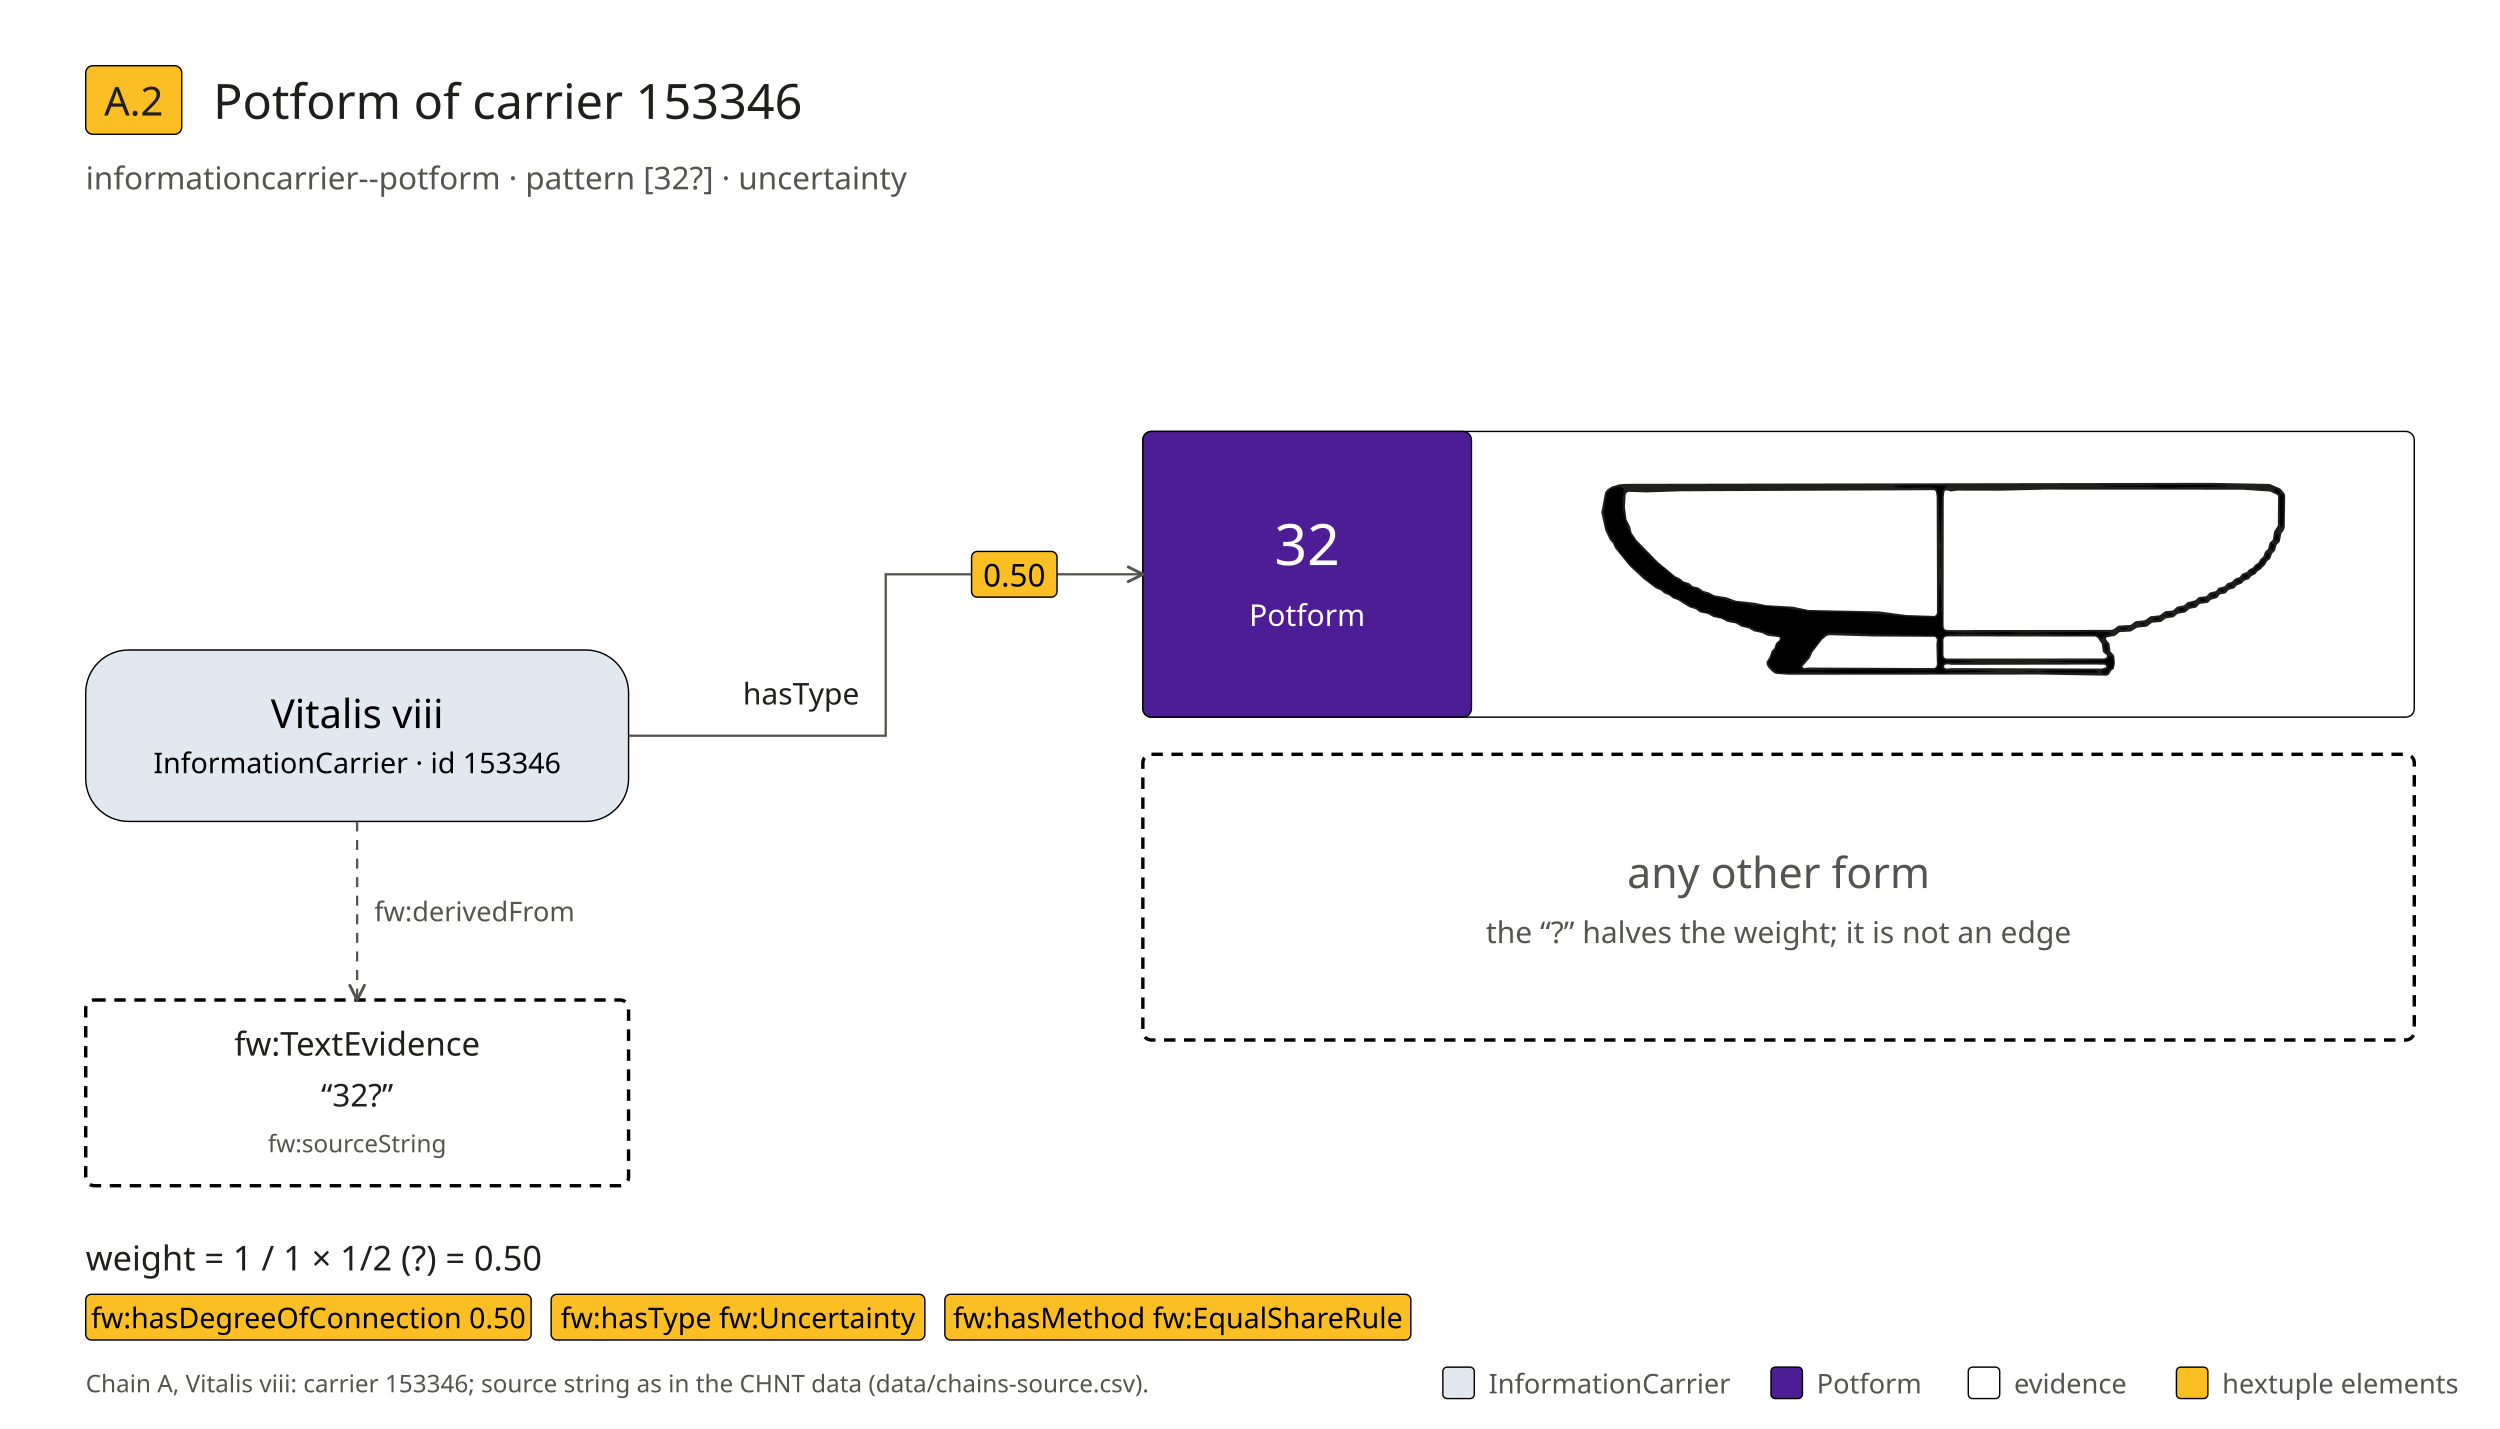
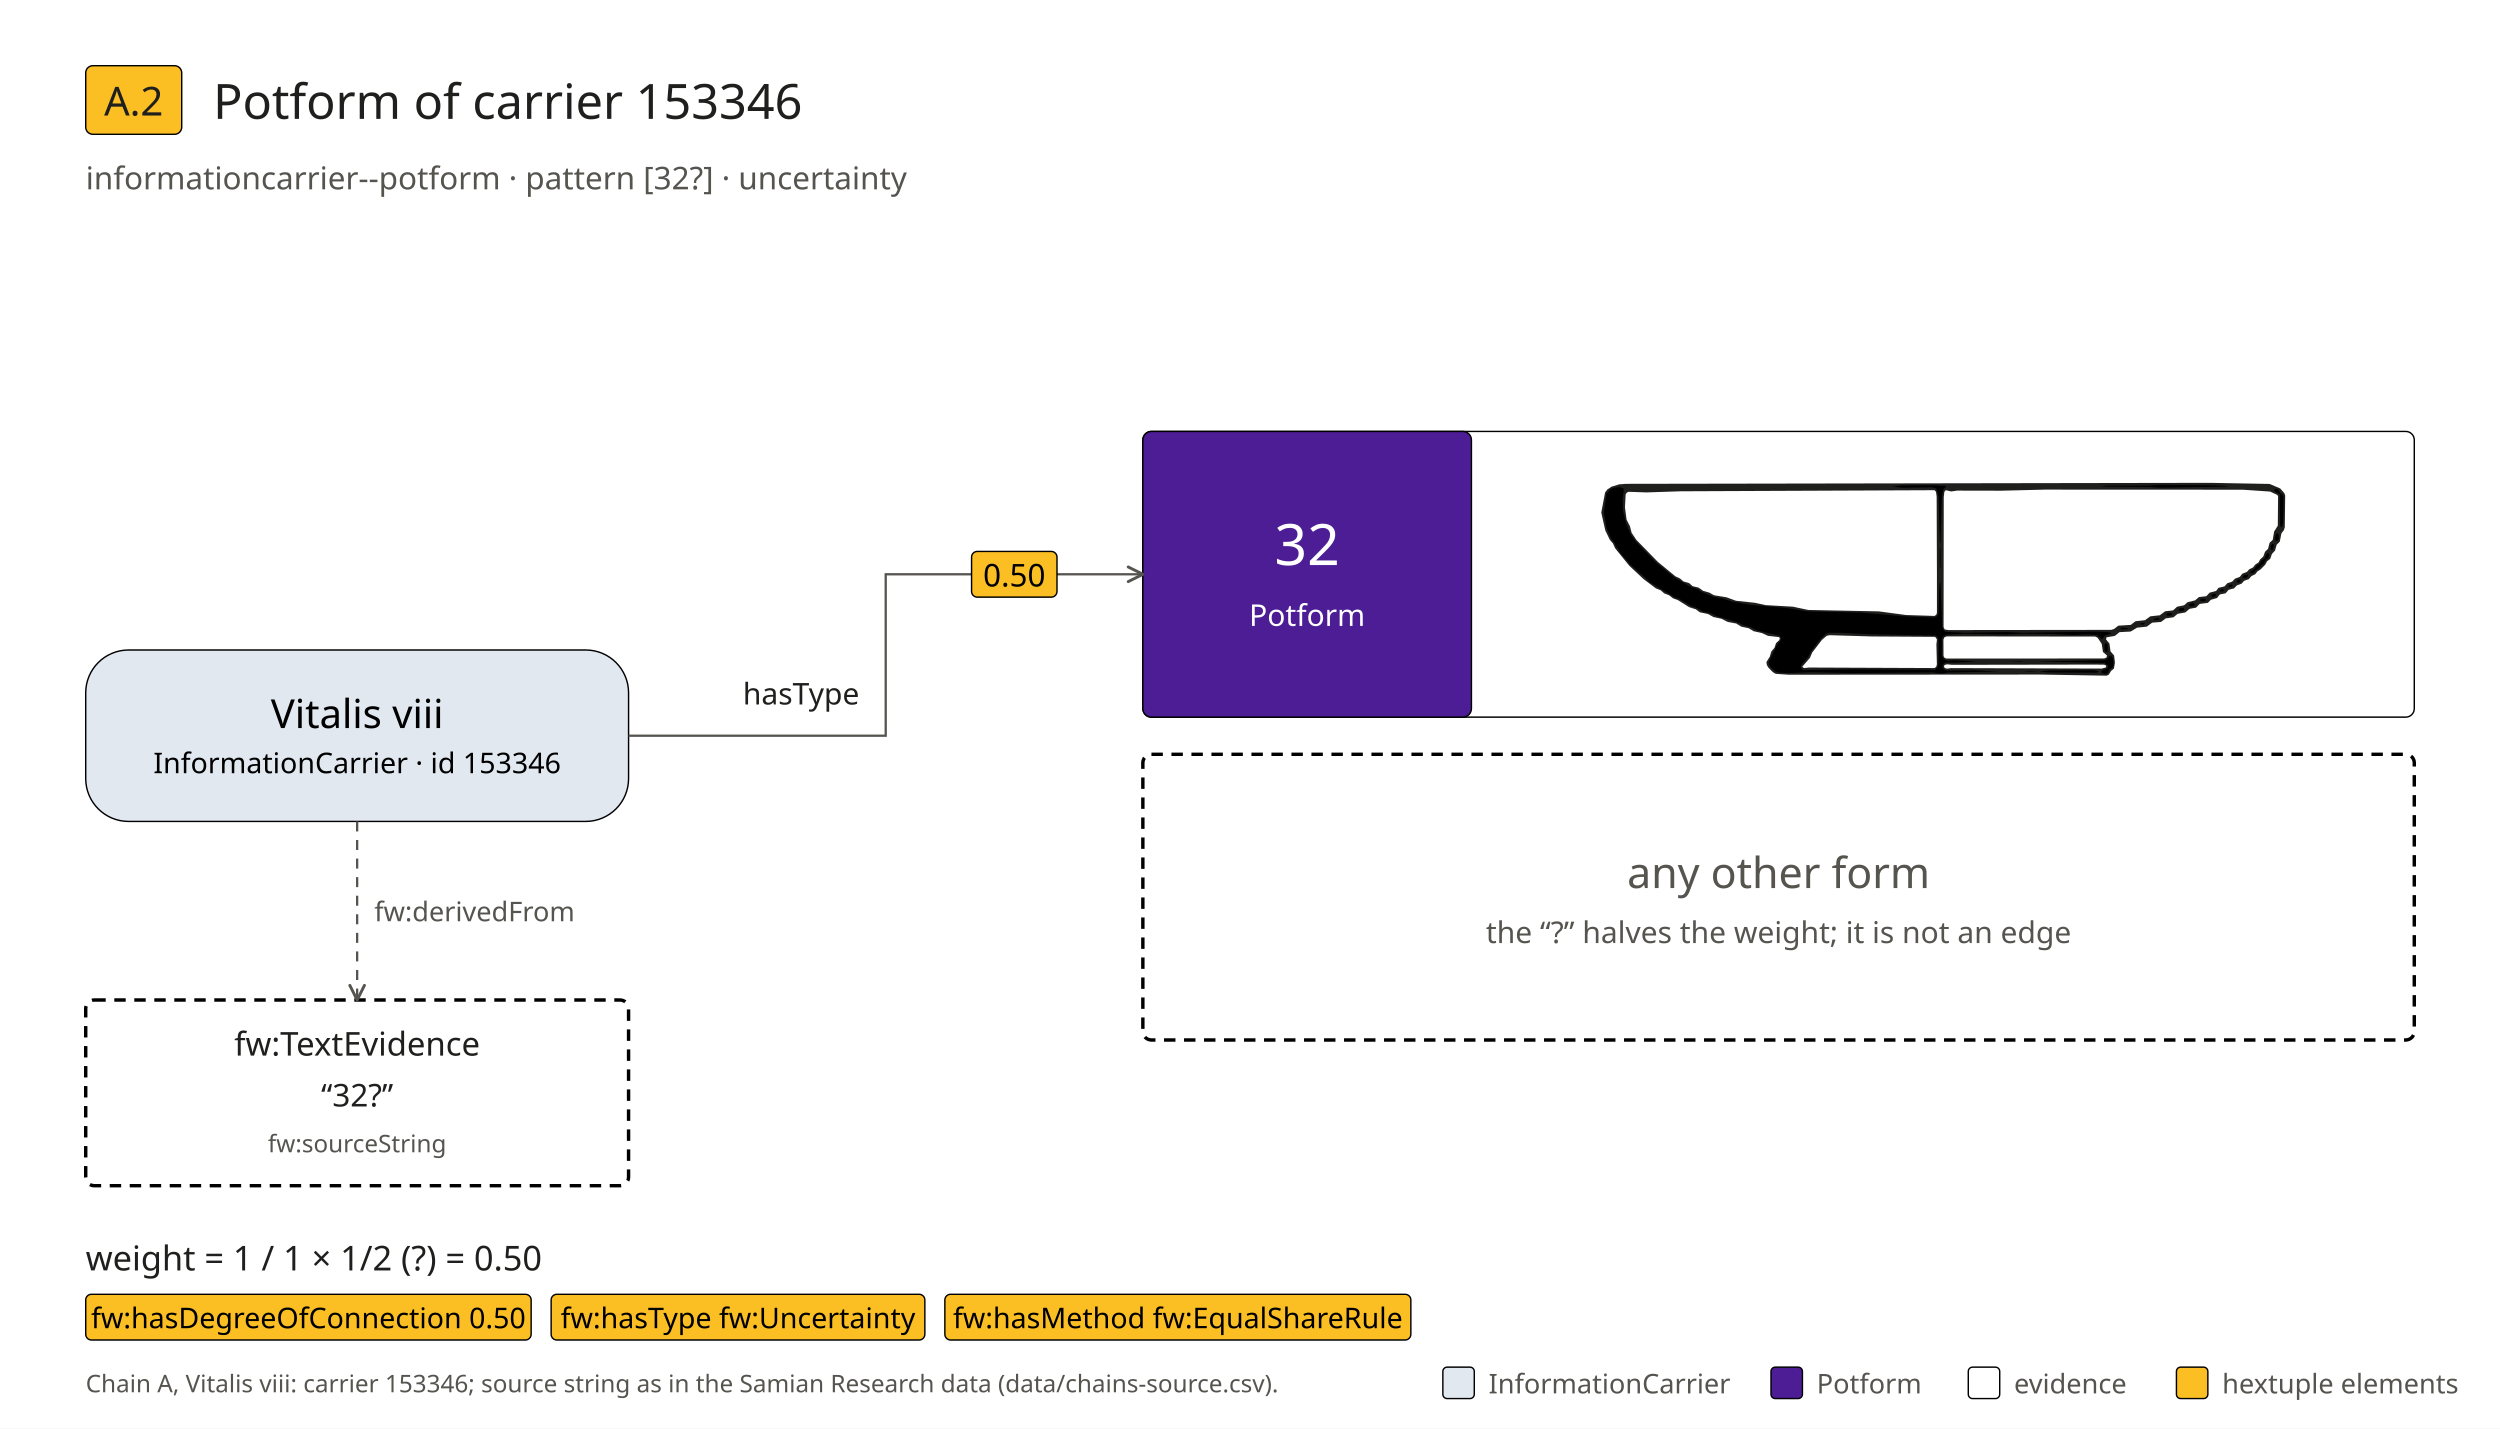
<svg xmlns="http://www.w3.org/2000/svg" width="1750" height="1000" viewBox="0 0 1750 1000" role="img">
  <rect width="1750" height="1000" fill="#ffffff" />
  <defs>
    <marker id="a" viewBox="0 0 10 10" refX="9" refY="5" markerWidth="8" markerHeight="8" orient="auto-start-reverse">
      <path d="M1 1L9 5L1 9" fill="none" stroke="#55544f" stroke-width="1.6" stroke-linecap="round" stroke-linejoin="round" />
    </marker>
  </defs>
  <rect x="60" y="46" width="67.2" height="48" rx="5" fill="#fbbf24" stroke="#000000" stroke-width="1" />
  <text x="93.6" y="70" text-anchor="middle" dominant-baseline="central" font-family="Fira Sans" font-size="28" font-weight="500" fill="#1f1f1d">A.2</text>
  <text x="149.2" y="70" text-anchor="start" dominant-baseline="central" font-family="Fira Sans" font-size="34" font-weight="500" fill="#1f1f1d">Potform of carrier 153346</text>
  <text x="60" y="124" text-anchor="start" dominant-baseline="central" font-family="Fira Sans" font-size="22" fill="#55544f">informationcarrier--potform  ·  pattern  [32?]  ·  uncertainty</text>
  <rect x="60" y="455.0" width="380" height="120" rx="30" fill="#e2e8f0" stroke="#000000" stroke-width="1" />
  <text x="250.0" y="498.76" text-anchor="middle" dominant-baseline="central" font-family="Fira Sans" font-size="28" font-weight="500" fill="#000000">Vitalis viii</text>
  <text x="250.0" y="533.48" text-anchor="middle" dominant-baseline="central" font-family="Fira Sans" font-size="20" fill="#000000">InformationCarrier  ·  id 153346</text>
  <rect x="60" y="700" width="380" height="130" rx="6" fill="#ffffff" stroke="#000000" stroke-width="2.4" stroke-dasharray="8 6" />
  <text x="250" y="730" text-anchor="middle" dominant-baseline="central" font-family="Fira Sans" font-size="23" font-weight="500" fill="#1f1f1d">fw:TextEvidence</text>
  <text x="250" y="766" text-anchor="middle" dominant-baseline="central" font-family="Fira Sans" font-size="22" fill="#1f1f1d">“32?”</text>
  <text x="250" y="800" text-anchor="middle" dominant-baseline="central" font-family="Fira Sans" font-size="17" fill="#55544f">fw:sourceString</text>
  <path d="M250 575.0 V 700" fill="none" stroke="#55544f" stroke-width="1.6" stroke-dasharray="7 6" marker-end="url(#a)" />
  <text x="262" y="637.5" text-anchor="start" dominant-baseline="central" font-family="Fira Sans" font-size="19" fill="#55544f">fw:derivedFrom</text>
  <text x="520" y="485.0" text-anchor="start" dominant-baseline="central" font-family="Fira Sans" font-size="21" font-weight="500" fill="#1f1f1d">hasType</text>
  <rect x="800" y="302.0" width="890" height="200" rx="6" fill="#ffffff" stroke="#000000" stroke-width="1" />
  <rect x="800" y="302.0" width="230" height="200" rx="6" fill="#4c1d95" stroke="#000000" stroke-width="1" />
  <text x="915" y="380.0" text-anchor="middle" dominant-baseline="central" font-family="Fira Sans" font-size="40" font-weight="500" fill="#ffffff">32</text>
  <text x="915" y="430.0" text-anchor="middle" dominant-baseline="central" font-family="Fira Sans" font-size="21" fill="#ffffff">Potform</text>
  <g transform="translate(1111.0 319.0) scale(3.32)">
    <path d="M109.56 46.38 L110.0 46.15 L110.46 45.38 L111.07 44.88 L111.28 43.62 L111.11 42.12 L110.35 41.25 L110.12 39.6 L109.41 38.75 L109.5 38.29 L111.24 38.0 L112.25 37.2 L114.62 37.07 L115.95 36.25 L118.0 36.04 L119.12 35.2 L121.0 35.05 L122.0 34.29 L123.62 34.07 L124.5 33.33 L126.12 33.05 L127.0 32.29 L128.38 32.04 L129.14 31.25 L130.88 31.02 L131.51 30.38 L132.81 30.0 L133.38 29.26 L134.62 29.01 L135.25 28.27 L136.38 27.98 L137.0 27.34 L138.0 26.96 L138.51 26.38 L139.5 26.03 L140.06 25.38 L140.88 24.98 L141.34 24.38 L141.96 24.0 L142.95 23.0 L143.36 22.25 L144.02 21.75 L144.38 20.71 L145.04 20.0 L145.38 18.77 L146.04 18.12 L146.38 16.38 L146.88 15.73 L147.09 15.12 L147.18 8.38 L146.99 7.88 L146.12 6.9 L143.88 5.95 L131.38 5.72 L8.12 5.93 L6.75 6.04 L5.12 6.54 L4.26 7.12 L3.78 7.75 L2.98 12.0 L3.83 15.75 L4.79 17.75 L5.45 18.5 L5.89 19.5 L8.88 23.19 L11.88 26.0 L14.5 27.98 L15.52 28.38 L16.25 29.03 L17.25 29.4 L18.12 30.08 L19.12 30.43 L21.5 31.93 L22.91 32.38 L23.75 33.01 L25.5 33.38 L26.62 34.01 L28.34 34.38 L29.62 35.04 L31.44 35.38 L32.5 36.04 L34.07 36.38 L35.12 37.01 L36.82 37.38 L38.12 37.98 L40.48 38.25 L40.62 38.5 L40.52 38.88 L39.83 39.5 L39.5 40.5 L38.85 41.25 L38.5 42.39 L37.8 43.5 L37.89 44.12 L38.17 44.62 L39.12 45.61 L39.75 45.99 L42.5 46.18 L95.5 46.14 L109.56 46.38Z M73.25 33.78 L67.25 33.59 L61.5 32.82 L46.62 32.52 L43.38 31.83 L37.62 31.5 L35.38 31.01 L31.38 30.58 L29.38 29.85 L26.75 29.42 L25.75 28.86 L24.47 28.5 L23.5 27.81 L22.25 27.51 L21.5 26.86 L20.29 26.5 L19.58 25.88 L18.62 25.44 L14.9 22.38 L10.38 17.75 L9.38 16.25 L9.03 14.88 L8.32 13.5 L7.97 10.88 L8.12 8.15 L8.38 7.77 L8.75 7.61 L12.5 7.74 L19.75 7.5 L73.25 7.27 L73.56 7.62 L73.69 8.62 L73.75 25.25 L73.75 33.12 L73.62 33.52 L73.25 33.78Z M76.12 36.76 L75.38 36.63 L75.15 36.12 L75.19 8.75 L75.31 7.62 L75.62 7.26 L76.75 7.54 L78.0 7.36 L87.25 7.38 L96.5 7.15 L138.25 7.17 L144.0 7.56 L145.48 8.25 L145.68 8.5 L145.62 14.75 L144.84 16.0 L144.55 17.75 L143.88 18.37 L143.57 19.62 L142.93 20.25 L142.56 21.25 L141.89 21.88 L141.56 22.5 L140.88 22.95 L140.38 23.57 L139.62 23.93 L139.12 24.49 L138.13 24.88 L137.62 25.54 L136.62 25.91 L136.0 26.55 L134.98 26.88 L134.38 27.56 L133.12 27.85 L132.62 28.51 L131.25 28.87 L130.55 29.62 L129.0 29.8 L128.18 30.5 L126.62 30.87 L125.88 31.53 L124.38 31.84 L123.54 32.62 L121.88 32.79 L120.75 33.64 L118.75 33.86 L117.62 34.68 L115.62 34.9 L114.62 35.67 L112.0 35.83 L111.12 36.52 L110.5 36.72 L76.12 36.76Z M73.25 44.77 L46.75 44.66 L45.75 44.78 L45.35 44.5 L46.98 42.62 L47.45 41.5 L49.5 38.83 L50.5 37.98 L51.12 37.84 L60.12 38.11 L73.38 38.19 L73.76 38.75 L73.64 39.75 L73.74 44.0 L73.6 44.5 L73.25 44.77Z M109.0 42.75 L75.75 42.77 L75.36 42.62 L75.14 42.25 L75.12 38.75 L75.36 38.25 L75.88 38.09 L107.12 38.13 L107.63 38.38 L108.5 39.68 L108.75 41.38 L109.6 42.12 L109.5 42.57 L109.0 42.75Z M108.5 44.88 L76.75 44.78 L75.88 44.9 L75.38 44.75 L75.22 44.38 L75.38 44.12 L75.88 43.98 L76.88 44.09 L106.88 44.04 L109.0 44.06 L109.44 44.25 L109.38 44.64 L108.5 44.88Z" fill="#1f1f1d" fill-rule="evenodd" />
    <path d="M74.5 18.38 L74.8 8.5 L75.12 7.02 L75.74 6.5 L75.5 6.36 L73.38 6.24 L69.25 6.23 L66.12 6.28 L64.38 6.5 L66.5 6.76 L72.75 6.66 L73.62 6.92 L74.09 8.62 L74.38 18.46 L74.5 18.38Z M120.85 6.75 L134.91 6.5 L134.62 6.36 L131.38 6.23 L120.5 6.14 L118.25 6.3 L109.62 6.3 L108.37 6.5 L118.25 6.58 L120.85 6.75Z M75.06 45.88 L76.0 45.72 L86.71 45.5 L81.62 45.24 L75.88 45.3 L75.38 45.15 L74.99 44.75 L74.89 44.25 L75.25 43.8 L75.75 43.59 L77.5 43.65 L81.99 43.38 L77.38 43.13 L75.88 43.21 L75.12 42.86 L74.77 42.12 L74.79 38.62 L75.12 38.04 L75.75 37.72 L79.5 37.54 L88.5 37.7 L91.5 37.53 L97.25 37.58 L102.5 37.8 L105.38 37.69 L107.5 37.82 L108.5 38.73 L109.25 37.85 L110.38 37.57 L110.51 37.38 L109.75 37.19 L107.12 37.09 L91.75 37.34 L88.5 37.18 L79.5 37.34 L75.62 37.13 L75.12 36.8 L74.89 36.25 L74.5 26.66 L74.38 26.66 L74.21 28.38 L74.09 33.25 L73.77 33.88 L73.12 34.13 L66.75 33.85 L57.75 33.09 L46.38 32.82 L42.05 32.12 L34.62 31.46 L30.58 30.75 L28.62 30.12 L26.6 29.75 L24.12 28.71 L23.22 28.12 L22.0 27.75 L18.38 25.67 L14.5 22.51 L10.16 18.0 L9.19 16.62 L8.21 14.25 L7.53 11.5 L7.47 9.25 L7.74 7.25 L7.62 6.86 L6.88 6.62 L5.5 6.78 L4.86 7.12 L4.08 8.0 L3.52 12.0 L4.1 15.25 L5.06 17.5 L5.68 18.25 L6.12 19.14 L7.12 20.64 L9.12 22.94 L13.38 26.79 L18.38 29.8 L19.38 30.17 L22.0 31.71 L23.25 32.15 L24.38 32.83 L25.88 33.13 L27.25 33.81 L31.88 35.17 L32.88 35.73 L34.5 36.17 L35.75 36.82 L40.62 37.98 L40.9 38.38 L40.85 38.88 L40.04 39.88 L38.27 43.5 L38.34 44.0 L38.69 44.62 L39.62 45.43 L40.5 45.74 L42.62 45.82 L47.25 45.64 L55.5 45.83 L73.0 45.69 L74.25 45.92 L75.06 45.88Z M146.51 15.0 L146.77 14.12 L146.84 8.62 L146.62 8.17 L146.12 7.88 L145.75 7.16 L145.21 7.0 L144.93 7.12 L144.9 7.5 L146.03 8.12 L146.12 14.5 L146.25 15.02 L146.51 15.0Z M145.41 18.0 L145.75 17.73 L145.88 17.25 L145.75 16.55 L145.5 16.34 L145.18 16.62 L145.03 17.38 L145.12 17.94 L145.41 18.0Z M144.57 19.75 L144.8 19.0 L144.75 18.7 L144.5 18.58 L144.19 18.88 L144.09 19.5 L144.25 19.85 L144.57 19.75Z M74.51 23.62 L74.5 19.41 L74.38 19.41 L74.32 21.38 L74.38 23.71 L74.51 23.62Z M140.52 24.75 L141.0 24.1 L141.67 23.75 L142.12 23.12 L142.68 22.75 L143.07 21.88 L143.69 21.5 L143.83 21.12 L143.74 20.62 L143.5 20.53 L143.25 20.68 L142.88 21.68 L142.25 22.03 L141.84 22.75 L141.12 23.22 L140.75 23.83 L139.86 24.38 L139.88 24.81 L140.52 24.75Z M138.99 25.75 L139.36 25.38 L139.25 25.11 L138.59 25.12 L138.23 25.5 L138.38 25.83 L138.99 25.75Z M137.45 26.75 L137.77 26.5 L137.75 26.11 L137.25 26.14 L136.91 26.38 L136.99 26.75 L137.45 26.75Z M135.9 27.62 L136.09 27.38 L135.88 27.15 L135.38 27.21 L135.17 27.5 L135.38 27.71 L135.9 27.62Z M134.14 28.62 L134.31 28.38 L134.12 28.2 L133.62 28.2 L133.4 28.38 L133.5 28.65 L134.14 28.62Z M132.3 29.75 L132.61 29.5 L132.5 29.15 L132.0 29.13 L131.57 29.38 L131.75 29.75 L132.3 29.75Z M130.41 30.62 L130.5 30.29 L130.0 30.12 L129.38 30.2 L129.15 30.5 L129.62 30.74 L130.41 30.62Z M127.76 31.75 L128.16 31.5 L128.01 31.12 L127.38 31.09 L126.9 31.38 L126.9 31.62 L127.09 31.75 L127.76 31.75Z M125.56 32.75 L125.93 32.5 L125.78 32.12 L125.12 32.1 L124.64 32.38 L124.88 32.74 L125.56 32.75Z M122.83 33.75 L123.27 33.62 L123.38 33.31 L122.62 33.13 L122.08 33.38 L122.25 33.69 L122.83 33.75Z M120.52 34.62 L120.71 34.38 L120.38 34.19 L119.36 34.38 L119.62 34.64 L120.52 34.62Z M117.35 35.62 L117.63 35.38 L117.12 35.24 L116.58 35.38 L116.75 35.59 L117.35 35.62Z M113.2 36.62 L114.0 36.52 L114.05 36.38 L112.88 36.23 L112.39 36.38 L112.62 36.61 L113.2 36.62Z M73.38 45.15 L55.38 45.04 L45.75 45.21 L45.25 45.05 L45.0 44.5 L45.13 44.12 L46.65 42.38 L47.14 41.38 L48.12 40.04 L49.31 38.5 L50.25 37.65 L50.88 37.34 L53.38 37.32 L59.5 37.65 L73.5 37.93 L73.92 38.25 L74.1 38.75 L74.07 44.0 L73.89 44.62 L73.38 45.15Z M109.73 41.38 L109.75 39.98 L109.57 39.62 L109.25 39.52 L109.08 39.88 L109.09 41.0 L109.38 41.41 L109.73 41.38Z M109.54 46.0 L109.84 45.75 L110.12 45.03 L110.75 44.67 L110.95 44.25 L110.9 42.75 L110.5 42.14 L110.25 42.15 L109.5 42.98 L109.0 43.12 L94.81 43.38 L109.12 43.7 L109.74 44.12 L109.9 44.75 L108.66 45.25 L108.36 45.62 L108.88 46.0 L109.54 46.0Z M91.23 43.5 L92.25 43.38 L88.35 43.38 L91.23 43.5Z M107.55 45.75 L107.86 45.5 L106.88 45.22 L97.25 45.27 L95.25 45.5 L93.38 45.36 L91.86 45.5 L95.38 45.5 L97.25 45.7 L107.55 45.75Z" fill="#000000" fill-rule="evenodd" />
  </g>
  <path d="M440 515.0 H 620 V 402.0 H 800" fill="none" stroke="#55544f" stroke-width="1.6" marker-end="url(#a)" />
  <rect x="680.1" y="386.0" width="59.8" height="32" rx="4" fill="#fbbf24" stroke="#000000" stroke-width="1" />
  <text x="710.0" y="402.0" text-anchor="middle" dominant-baseline="central" font-family="Fira Sans" font-size="22" font-weight="500" fill="#000000">0.50</text>
  <rect x="800" y="528.0" width="890" height="200" rx="6" fill="#ffffff" stroke="#000000" stroke-width="2.4" stroke-dasharray="8 6" />
  <text x="1245.0" y="610.0" text-anchor="middle" dominant-baseline="central" font-family="Fira Sans" font-size="30" font-weight="500" fill="#55544f">any other form</text>
  <text x="1245.0" y="652.0" text-anchor="middle" dominant-baseline="central" font-family="Fira Sans" font-size="21" fill="#55544f">the “?” halves the weight; it is not an edge</text>
  <text x="60" y="880" text-anchor="start" dominant-baseline="central" font-family="Fira Sans" font-size="24" fill="#1f1f1d">weight = 1 / 1  ×  1/2 (?) = 0.50</text>
  <rect x="60" y="906" width="311.8" height="32" rx="4" fill="#fbbf24" stroke="#000000" stroke-width="1" />
  <text x="215.9" y="922" text-anchor="middle" dominant-baseline="central" font-family="Fira Sans" font-size="20" fill="#000000">fw:hasDegreeOfConnection  0.50</text>
  <rect x="385.8" y="906" width="261.6" height="32" rx="4" fill="#fbbf24" stroke="#000000" stroke-width="1" />
  <text x="516.6" y="922" text-anchor="middle" dominant-baseline="central" font-family="Fira Sans" font-size="20" fill="#000000">fw:hasType  fw:Uncertainty</text>
  <rect x="661.4" y="906" width="326.2" height="32" rx="4" fill="#fbbf24" stroke="#000000" stroke-width="1" />
  <text x="824.5" y="922" text-anchor="middle" dominant-baseline="central" font-family="Fira Sans" font-size="20" fill="#000000">fw:hasMethod  fw:EqualShareRule</text>
  <rect x="1010" y="957" width="22" height="22" rx="3" fill="#e2e8f0" stroke="#000000" stroke-width="1" />
  <text x="1042" y="968" text-anchor="start" dominant-baseline="central" font-family="Fira Sans" font-size="19" fill="#55544f">InformationCarrier</text>
  <rect x="1239.7" y="957" width="22" height="22" rx="3" fill="#4c1d95" stroke="#000000" stroke-width="1" />
  <text x="1271.7" y="968" text-anchor="start" dominant-baseline="central" font-family="Fira Sans" font-size="19" fill="#55544f">Potform</text>
  <rect x="1377.8" y="957" width="22" height="22" rx="3" fill="#ffffff" stroke="#000000" stroke-width="1" />
  <text x="1409.8" y="968" text-anchor="start" dominant-baseline="central" font-family="Fira Sans" font-size="19" fill="#55544f">evidence</text>
  <rect x="1523.5" y="957" width="22" height="22" rx="3" fill="#fbbf24" stroke="#000000" stroke-width="1" />
  <text x="1555.5" y="968" text-anchor="start" dominant-baseline="central" font-family="Fira Sans" font-size="19" fill="#55544f">hextuple elements</text>
-   <text x="60" y="968" text-anchor="start" dominant-baseline="central" font-family="Fira Sans" font-size="17" fill="#55544f">Chain A, Vitalis viii: carrier 153346; source string as in the CHNT data (data/chains-source.csv).</text>
+   <text x="60" y="968" text-anchor="start" dominant-baseline="central" font-family="Fira Sans" font-size="17" fill="#55544f">Chain A, Vitalis viii: carrier 153346; source string as in the Samian Research data (data/chains-source.csv).</text>
</svg>
